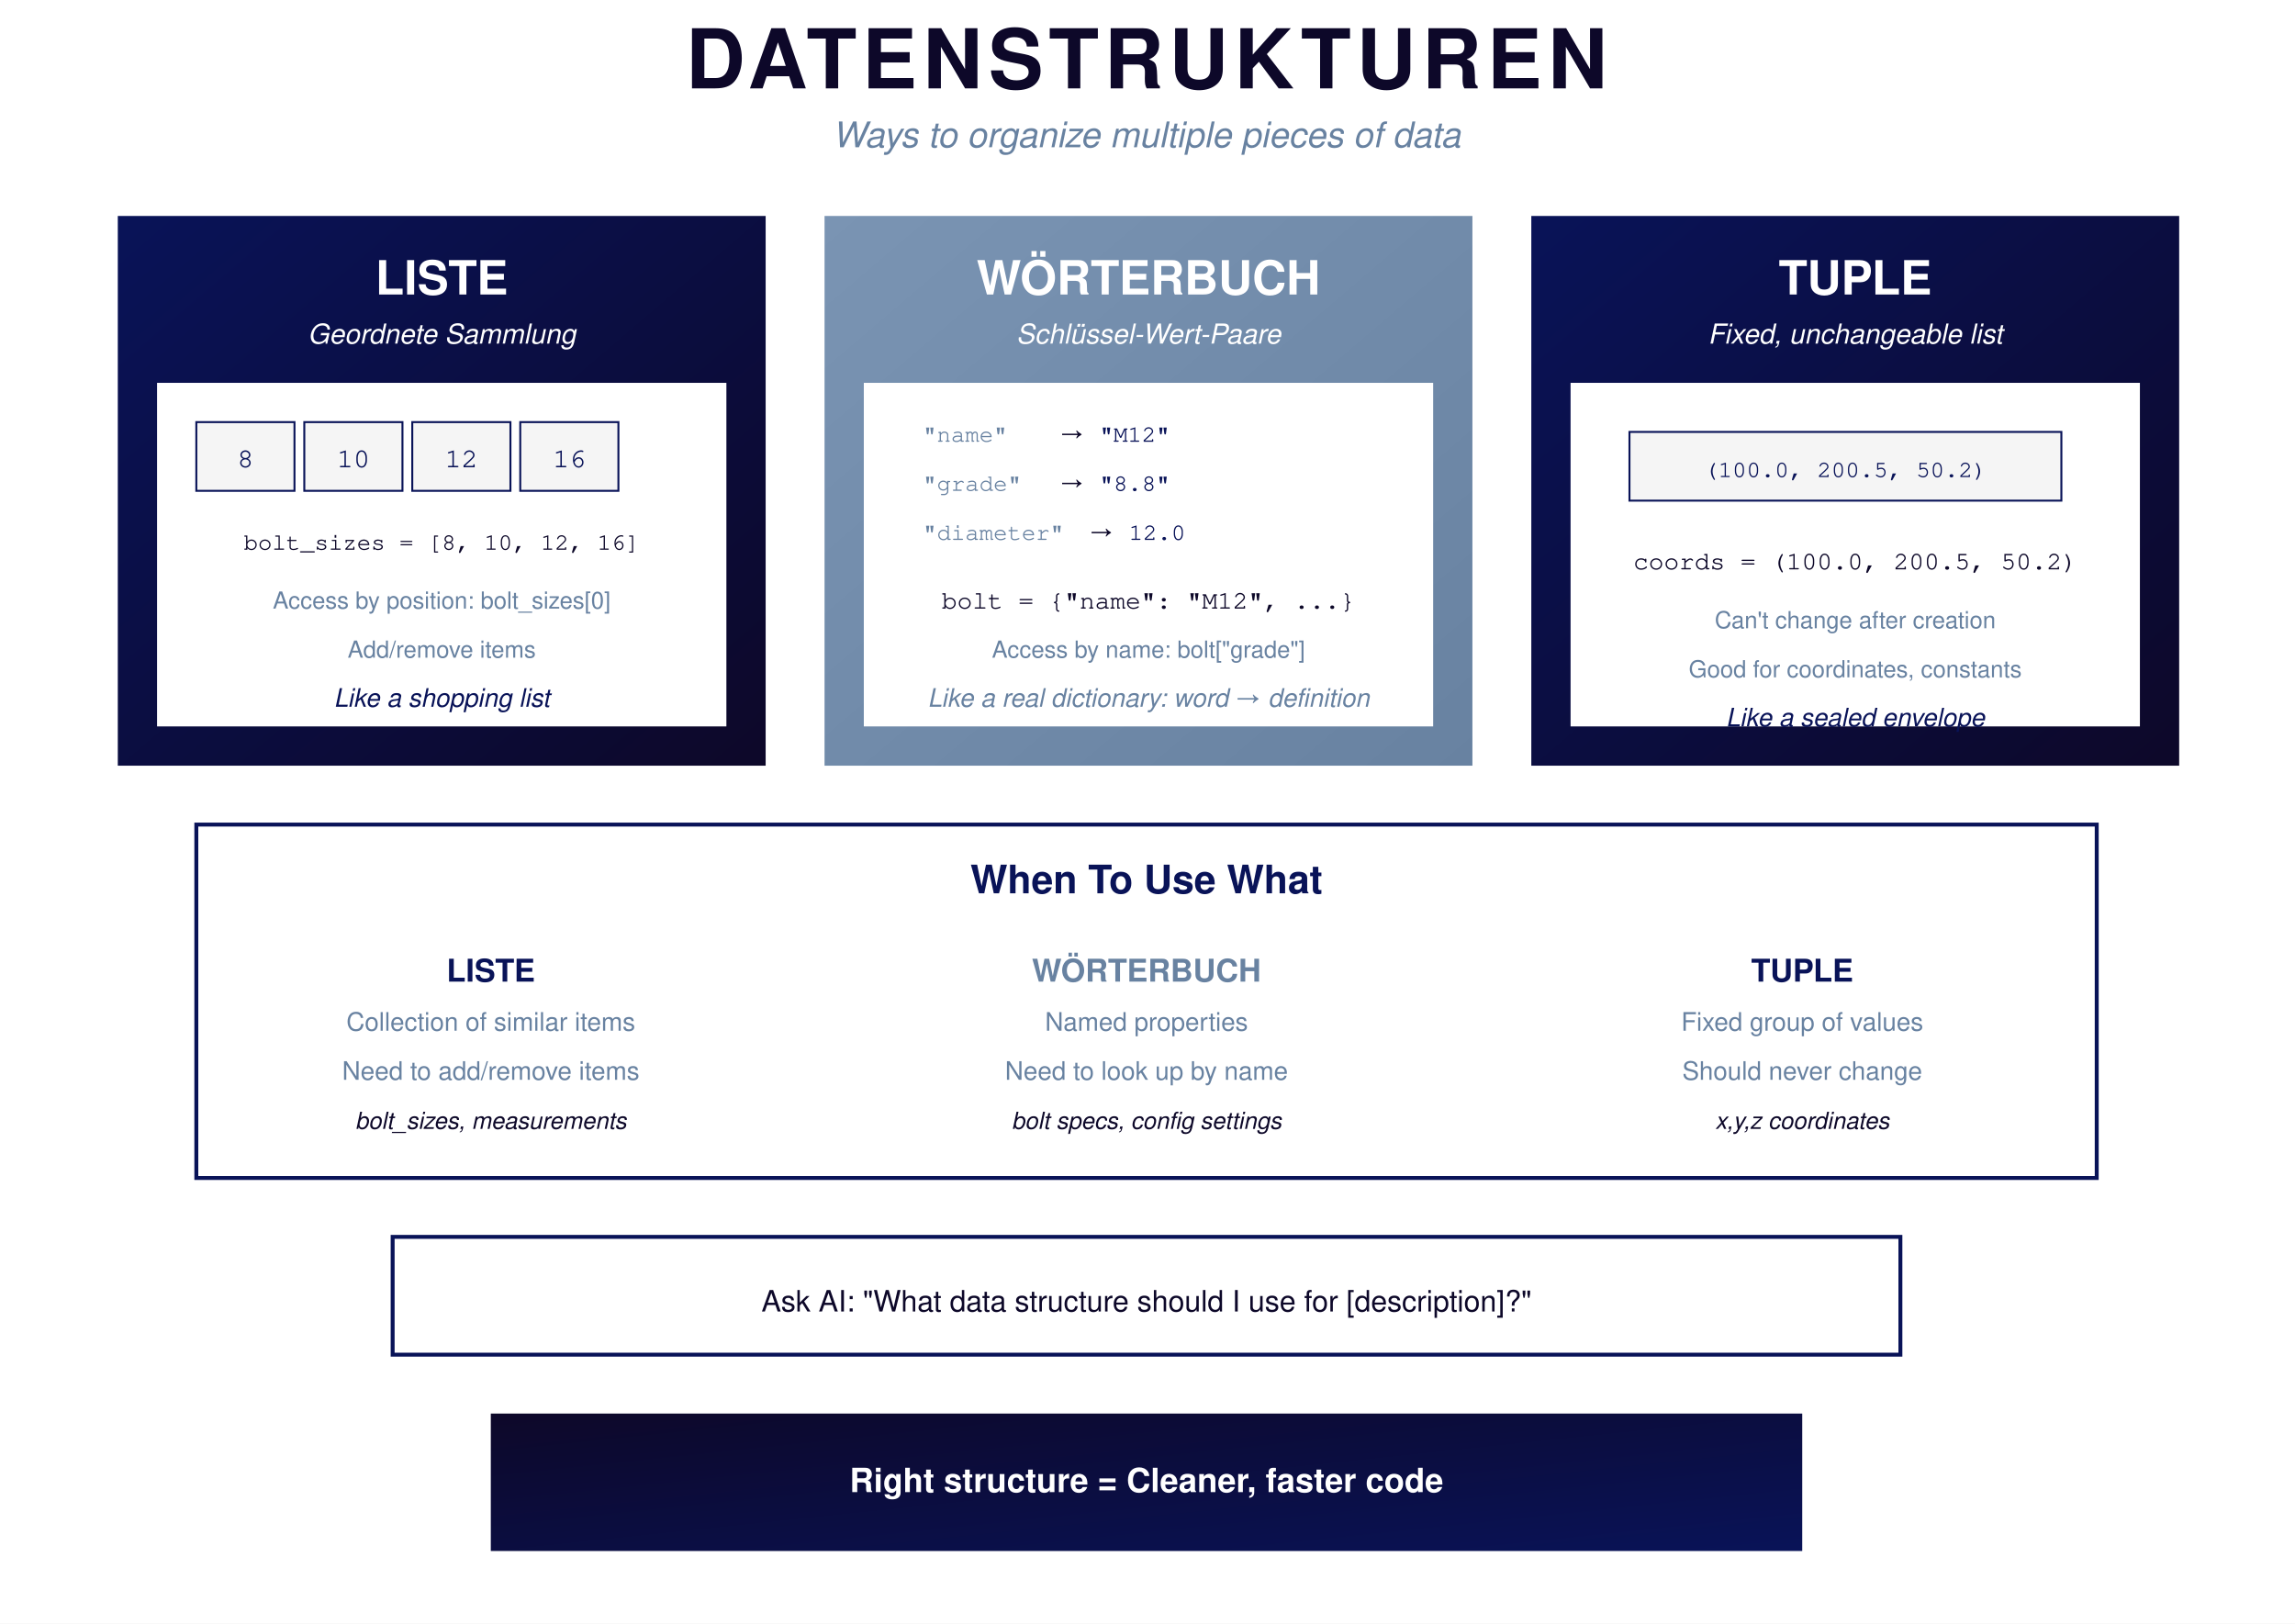
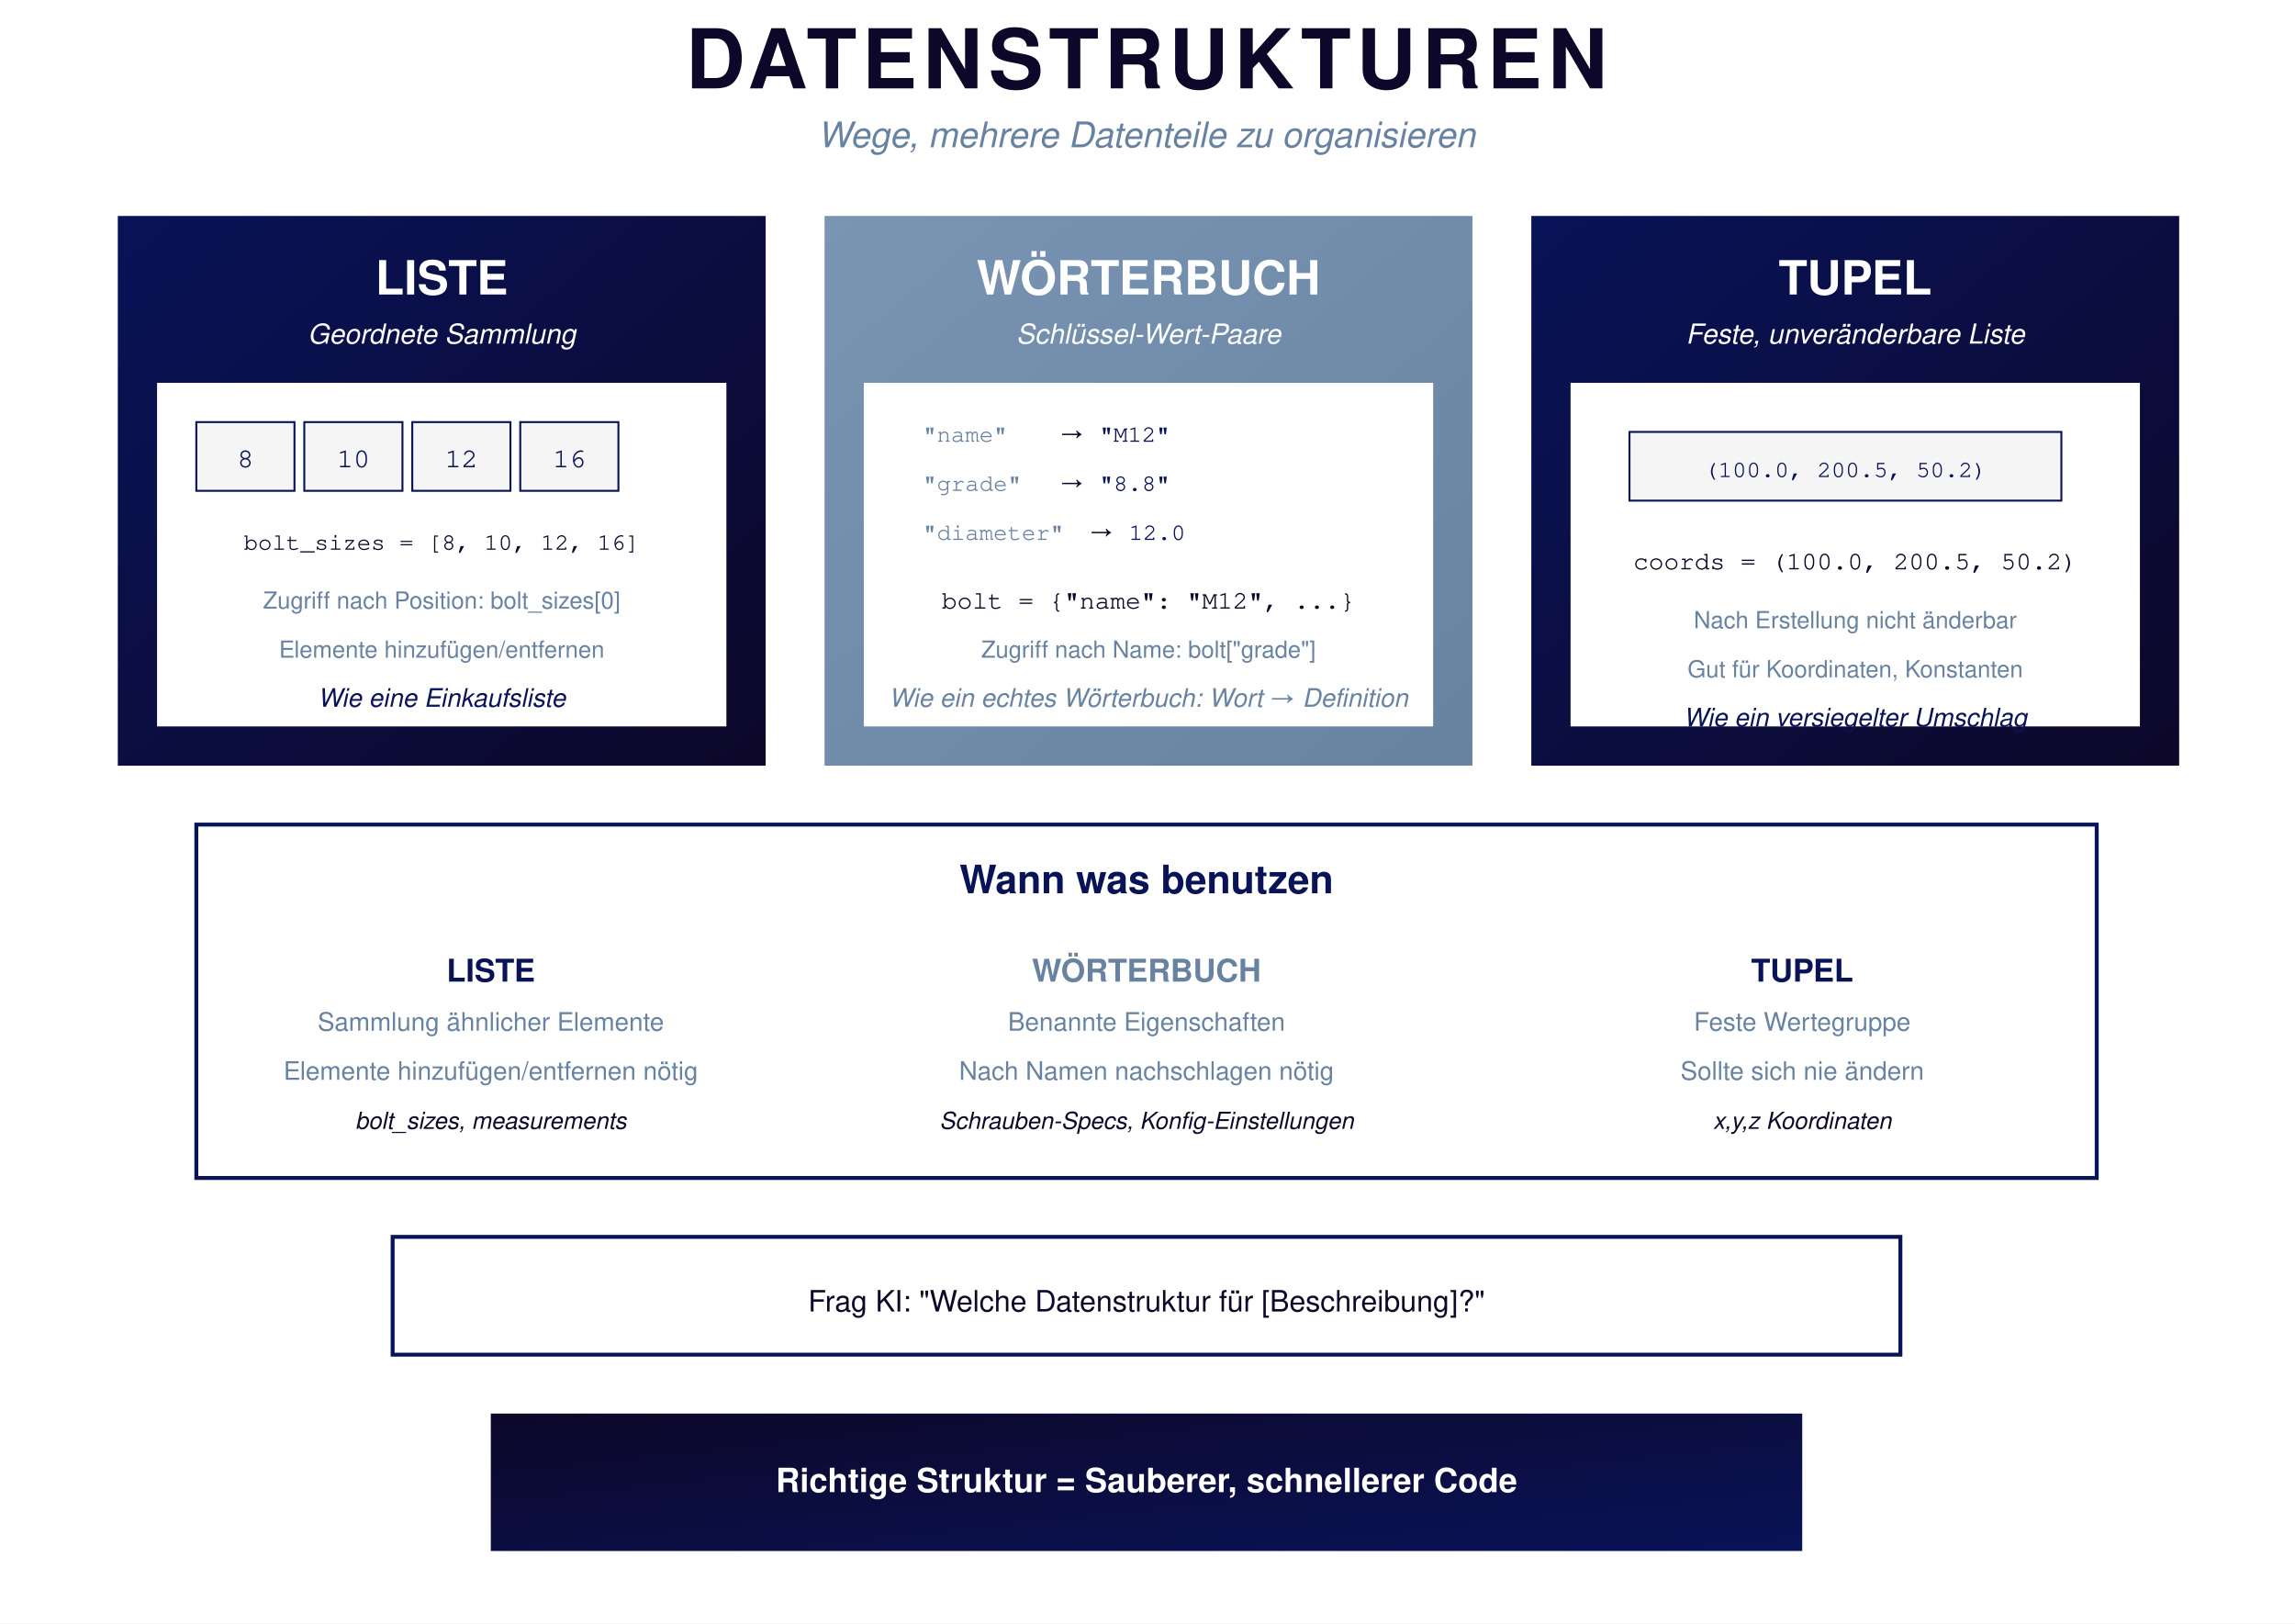
<svg xmlns="http://www.w3.org/2000/svg" viewBox="0 0 1169 827" width="1169" height="827">
  <defs>
    <linearGradient id="goodGreen" x1="0%" y1="0%" x2="100%" y2="100%">
      <stop offset="0%" style="stop-color:#0a7c42" />
      <stop offset="100%" style="stop-color:#065a2f" />
    </linearGradient>
    <linearGradient id="badRed" x1="0%" y1="0%" x2="100%" y2="100%">
      <stop offset="0%" style="stop-color:#b60002" />
      <stop offset="100%" style="stop-color:#690308" />
    </linearGradient>
    <linearGradient id="deepBlue" x1="0%" y1="0%" x2="100%" y2="100%">
      <stop offset="0%" style="stop-color:#091358" />
      <stop offset="100%" style="stop-color:#0d0829" />
    </linearGradient>
    <linearGradient id="aiPurple" x1="0%" y1="0%" x2="100%" y2="100%">
      <stop offset="0%" style="stop-color:#6b21a8" />
      <stop offset="100%" style="stop-color:#4c1d6d" />
    </linearGradient>
    <linearGradient id="steelBlue" x1="0%" y1="0%" x2="100%" y2="100%">
      <stop offset="0%" style="stop-color:#7a94b3" />
      <stop offset="100%" style="stop-color:#6882a1" />
    </linearGradient>
    <linearGradient id="darkNavy" x1="0%" y1="0%" x2="100%" y2="100%">
      <stop offset="0%" style="stop-color:#0d0829" />
      <stop offset="100%" style="stop-color:#091358" />
    </linearGradient>
  </defs>
  <rect width="1169" height="827" fill="#ffffff" />
  <text x="584" y="45" font-family="Helvetica, Arial, sans-serif" font-size="42" font-weight="bold" fill="#0d0829" text-anchor="middle" letter-spacing="3">DATENSTRUKTUREN</text>
-   <text x="584" y="75" font-family="Helvetica, Arial, sans-serif" font-size="18" fill="#6882a1" text-anchor="middle" font-style="italic">Ways to organize multiple pieces of data</text>
+   <text x="584" y="75" font-family="Helvetica, Arial, sans-serif" font-size="18" fill="#6882a1" text-anchor="middle" font-style="italic">Wege, mehrere Datenteile zu organisieren</text>
  <rect x="60" y="110" width="330" height="280" fill="url(#deepBlue)" />
  <text x="225" y="150" font-family="Helvetica, Arial, sans-serif" font-size="24" font-weight="bold" fill="#ffffff" text-anchor="middle">LISTE</text>
  <text x="225" y="175" font-family="Helvetica, Arial, sans-serif" font-size="14" fill="#ffffff" text-anchor="middle" font-style="italic">Geordnete Sammlung</text>
  <rect x="80" y="195" width="290" height="175" fill="#ffffff" />
  <rect x="100" y="215" width="50" height="35" fill="#f5f5f5" stroke="#091358" stroke-width="1" />
  <text x="125" y="238" font-family="Courier, monospace" font-size="14" fill="#091358" text-anchor="middle">8</text>
  <rect x="155" y="215" width="50" height="35" fill="#f5f5f5" stroke="#091358" stroke-width="1" />
  <text x="180" y="238" font-family="Courier, monospace" font-size="14" fill="#091358" text-anchor="middle">10</text>
  <rect x="210" y="215" width="50" height="35" fill="#f5f5f5" stroke="#091358" stroke-width="1" />
  <text x="235" y="238" font-family="Courier, monospace" font-size="14" fill="#091358" text-anchor="middle">12</text>
  <rect x="265" y="215" width="50" height="35" fill="#f5f5f5" stroke="#091358" stroke-width="1" />
  <text x="290" y="238" font-family="Courier, monospace" font-size="14" fill="#091358" text-anchor="middle">16</text>
  <text x="225" y="280" font-family="Courier, monospace" font-size="12" fill="#0d0829" text-anchor="middle">bolt_sizes = [8, 10, 12, 16]</text>
-   <text x="225" y="310" font-family="Helvetica, Arial, sans-serif" font-size="12" fill="#6882a1" text-anchor="middle">Access by position: bolt_sizes[0]</text>
-   <text x="225" y="335" font-family="Helvetica, Arial, sans-serif" font-size="12" fill="#6882a1" text-anchor="middle">Add/remove items</text>
-   <text x="225" y="360" font-family="Helvetica, Arial, sans-serif" font-size="13" fill="#091358" text-anchor="middle" font-style="italic">Like a shopping list</text>
+   <text x="225" y="310" font-family="Helvetica, Arial, sans-serif" font-size="12" fill="#6882a1" text-anchor="middle">Zugriff nach Position: bolt_sizes[0]</text>
+   <text x="225" y="335" font-family="Helvetica, Arial, sans-serif" font-size="12" fill="#6882a1" text-anchor="middle">Elemente hinzufügen/entfernen</text>
+   <text x="225" y="360" font-family="Helvetica, Arial, sans-serif" font-size="13" fill="#091358" text-anchor="middle" font-style="italic">Wie eine Einkaufsliste</text>
  <rect x="420" y="110" width="330" height="280" fill="url(#steelBlue)" />
  <text x="585" y="150" font-family="Helvetica, Arial, sans-serif" font-size="24" font-weight="bold" fill="#ffffff" text-anchor="middle">WÖRTERBUCH</text>
  <text x="585" y="175" font-family="Helvetica, Arial, sans-serif" font-size="14" fill="#ffffff" text-anchor="middle" font-style="italic">Schlüssel-Wert-Paare</text>
  <rect x="440" y="195" width="290" height="175" fill="#ffffff" />
  <text x="470" y="225" font-family="Courier, monospace" font-size="12" fill="#6882a1">"name"</text>
  <text x="540" y="225" font-family="Helvetica, Arial, sans-serif" font-size="12" fill="#0d0829">→</text>
  <text x="560" y="225" font-family="Courier, monospace" font-size="12" fill="#091358">"M12"</text>
  <text x="470" y="250" font-family="Courier, monospace" font-size="12" fill="#6882a1">"grade"</text>
  <text x="540" y="250" font-family="Helvetica, Arial, sans-serif" font-size="12" fill="#0d0829">→</text>
  <text x="560" y="250" font-family="Courier, monospace" font-size="12" fill="#091358">"8.8"</text>
  <text x="470" y="275" font-family="Courier, monospace" font-size="12" fill="#6882a1">"diameter"</text>
  <text x="555" y="275" font-family="Helvetica, Arial, sans-serif" font-size="12" fill="#0d0829">→</text>
  <text x="575" y="275" font-family="Courier, monospace" font-size="12" fill="#091358">12.0</text>
  <text x="585" y="310" font-family="Courier, monospace" font-size="13" fill="#0d0829" text-anchor="middle">bolt = {"name": "M12", ...}</text>
-   <text x="585" y="335" font-family="Helvetica, Arial, sans-serif" font-size="12" fill="#6882a1" text-anchor="middle">Access by name: bolt["grade"]</text>
-   <text x="585" y="360" font-family="Helvetica, Arial, sans-serif" font-size="13" fill="#6882a1" text-anchor="middle" font-style="italic">Like a real dictionary: word → definition</text>
+   <text x="585" y="335" font-family="Helvetica, Arial, sans-serif" font-size="12" fill="#6882a1" text-anchor="middle">Zugriff nach Name: bolt["grade"]</text>
+   <text x="585" y="360" font-family="Helvetica, Arial, sans-serif" font-size="13" fill="#6882a1" text-anchor="middle" font-style="italic">Wie ein echtes Wörterbuch: Wort → Definition</text>
  <rect x="780" y="110" width="330" height="280" fill="url(#deepBlue)" />
-   <text x="945" y="150" font-family="Helvetica, Arial, sans-serif" font-size="24" font-weight="bold" fill="#ffffff" text-anchor="middle">TUPLE</text>
-   <text x="945" y="175" font-family="Helvetica, Arial, sans-serif" font-size="14" fill="#ffffff" text-anchor="middle" font-style="italic">Fixed, unchangeable list</text>
+   <text x="945" y="150" font-family="Helvetica, Arial, sans-serif" font-size="24" font-weight="bold" fill="#ffffff" text-anchor="middle">TUPEL</text>
+   <text x="945" y="175" font-family="Helvetica, Arial, sans-serif" font-size="14" fill="#ffffff" text-anchor="middle" font-style="italic">Feste, unveränderbare Liste</text>
  <rect x="800" y="195" width="290" height="175" fill="#ffffff" />
  <rect x="830" y="220" width="220" height="35" fill="#f5f5f5" stroke="#091358" stroke-width="1" />
  <text x="940" y="243" font-family="Courier, monospace" font-size="12" fill="#091358" text-anchor="middle">(100.0, 200.5, 50.2)</text>
  <text x="945" y="290" font-family="Courier, monospace" font-size="13" fill="#0d0829" text-anchor="middle">coords = (100.0, 200.5, 50.2)</text>
-   <text x="945" y="320" font-family="Helvetica, Arial, sans-serif" font-size="12" fill="#6882a1" text-anchor="middle">Can't change after creation</text>
-   <text x="945" y="345" font-family="Helvetica, Arial, sans-serif" font-size="12" fill="#6882a1" text-anchor="middle">Good for coordinates, constants</text>
-   <text x="945" y="370" font-family="Helvetica, Arial, sans-serif" font-size="13" fill="#091358" text-anchor="middle" font-style="italic">Like a sealed envelope</text>
+   <text x="945" y="320" font-family="Helvetica, Arial, sans-serif" font-size="12" fill="#6882a1" text-anchor="middle">Nach Erstellung nicht änderbar</text>
+   <text x="945" y="345" font-family="Helvetica, Arial, sans-serif" font-size="12" fill="#6882a1" text-anchor="middle">Gut für Koordinaten, Konstanten</text>
+   <text x="945" y="370" font-family="Helvetica, Arial, sans-serif" font-size="13" fill="#091358" text-anchor="middle" font-style="italic">Wie ein versiegelter Umschlag</text>
  <rect x="100" y="420" width="968" height="180" fill="#ffffff" stroke="#091358" stroke-width="2" />
-   <text x="584" y="455" font-family="Helvetica, Arial, sans-serif" font-size="20" font-weight="bold" fill="#091358" text-anchor="middle">When To Use What</text>
+   <text x="584" y="455" font-family="Helvetica, Arial, sans-serif" font-size="20" font-weight="bold" fill="#091358" text-anchor="middle">Wann was benutzen</text>
  <text x="250" y="500" font-family="Helvetica, Arial, sans-serif" font-size="16" font-weight="bold" fill="#091358" text-anchor="middle">LISTE</text>
-   <text x="250" y="525" font-family="Helvetica, Arial, sans-serif" font-size="13" fill="#6882a1" text-anchor="middle">Collection of similar items</text>
-   <text x="250" y="550" font-family="Helvetica, Arial, sans-serif" font-size="13" fill="#6882a1" text-anchor="middle">Need to add/remove items</text>
+   <text x="250" y="525" font-family="Helvetica, Arial, sans-serif" font-size="13" fill="#6882a1" text-anchor="middle">Sammlung ähnlicher Elemente</text>
+   <text x="250" y="550" font-family="Helvetica, Arial, sans-serif" font-size="13" fill="#6882a1" text-anchor="middle">Elemente hinzufügen/entfernen nötig</text>
  <text x="250" y="575" font-family="Helvetica, Arial, sans-serif" font-size="12" fill="#0d0829" text-anchor="middle" font-style="italic">bolt_sizes, measurements</text>
  <text x="584" y="500" font-family="Helvetica, Arial, sans-serif" font-size="16" font-weight="bold" fill="#6882a1" text-anchor="middle">WÖRTERBUCH</text>
-   <text x="584" y="525" font-family="Helvetica, Arial, sans-serif" font-size="13" fill="#6882a1" text-anchor="middle">Named properties</text>
-   <text x="584" y="550" font-family="Helvetica, Arial, sans-serif" font-size="13" fill="#6882a1" text-anchor="middle">Need to look up by name</text>
-   <text x="584" y="575" font-family="Helvetica, Arial, sans-serif" font-size="12" fill="#0d0829" text-anchor="middle" font-style="italic">bolt specs, config settings</text>
-   <text x="918" y="500" font-family="Helvetica, Arial, sans-serif" font-size="16" font-weight="bold" fill="#091358" text-anchor="middle">TUPLE</text>
-   <text x="918" y="525" font-family="Helvetica, Arial, sans-serif" font-size="13" fill="#6882a1" text-anchor="middle">Fixed group of values</text>
-   <text x="918" y="550" font-family="Helvetica, Arial, sans-serif" font-size="13" fill="#6882a1" text-anchor="middle">Should never change</text>
-   <text x="918" y="575" font-family="Helvetica, Arial, sans-serif" font-size="12" fill="#0d0829" text-anchor="middle" font-style="italic">x,y,z coordinates</text>
+   <text x="584" y="525" font-family="Helvetica, Arial, sans-serif" font-size="13" fill="#6882a1" text-anchor="middle">Benannte Eigenschaften</text>
+   <text x="584" y="550" font-family="Helvetica, Arial, sans-serif" font-size="13" fill="#6882a1" text-anchor="middle">Nach Namen nachschlagen nötig</text>
+   <text x="584" y="575" font-family="Helvetica, Arial, sans-serif" font-size="12" fill="#0d0829" text-anchor="middle" font-style="italic">Schrauben-Specs, Konfig-Einstellungen</text>
+   <text x="918" y="500" font-family="Helvetica, Arial, sans-serif" font-size="16" font-weight="bold" fill="#091358" text-anchor="middle">TUPEL</text>
+   <text x="918" y="525" font-family="Helvetica, Arial, sans-serif" font-size="13" fill="#6882a1" text-anchor="middle">Feste Wertegruppe</text>
+   <text x="918" y="550" font-family="Helvetica, Arial, sans-serif" font-size="13" fill="#6882a1" text-anchor="middle">Sollte sich nie ändern</text>
+   <text x="918" y="575" font-family="Helvetica, Arial, sans-serif" font-size="12" fill="#0d0829" text-anchor="middle" font-style="italic">x,y,z Koordinaten</text>
  <rect x="200" y="630" width="768" height="60" fill="#ffffff" stroke="#091358" stroke-width="2" />
-   <text x="584" y="668" font-family="Helvetica, Arial, sans-serif" font-size="15" fill="#0d0829" text-anchor="middle">Ask AI: "What data structure should I use for [description]?"</text>
+   <text x="584" y="668" font-family="Helvetica, Arial, sans-serif" font-size="15" fill="#0d0829" text-anchor="middle">Frag KI: "Welche Datenstruktur für [Beschreibung]?"</text>
  <rect x="250" y="720" width="668" height="70" fill="url(#darkNavy)" />
-   <text x="584" y="760" font-family="Helvetica, Arial, sans-serif" font-size="17" font-weight="bold" fill="#ffffff" text-anchor="middle">Right structure = Cleaner, faster code</text>
+   <text x="584" y="760" font-family="Helvetica, Arial, sans-serif" font-size="17" font-weight="bold" fill="#ffffff" text-anchor="middle">Richtige Struktur = Sauberer, schnellerer Code</text>
</svg>
